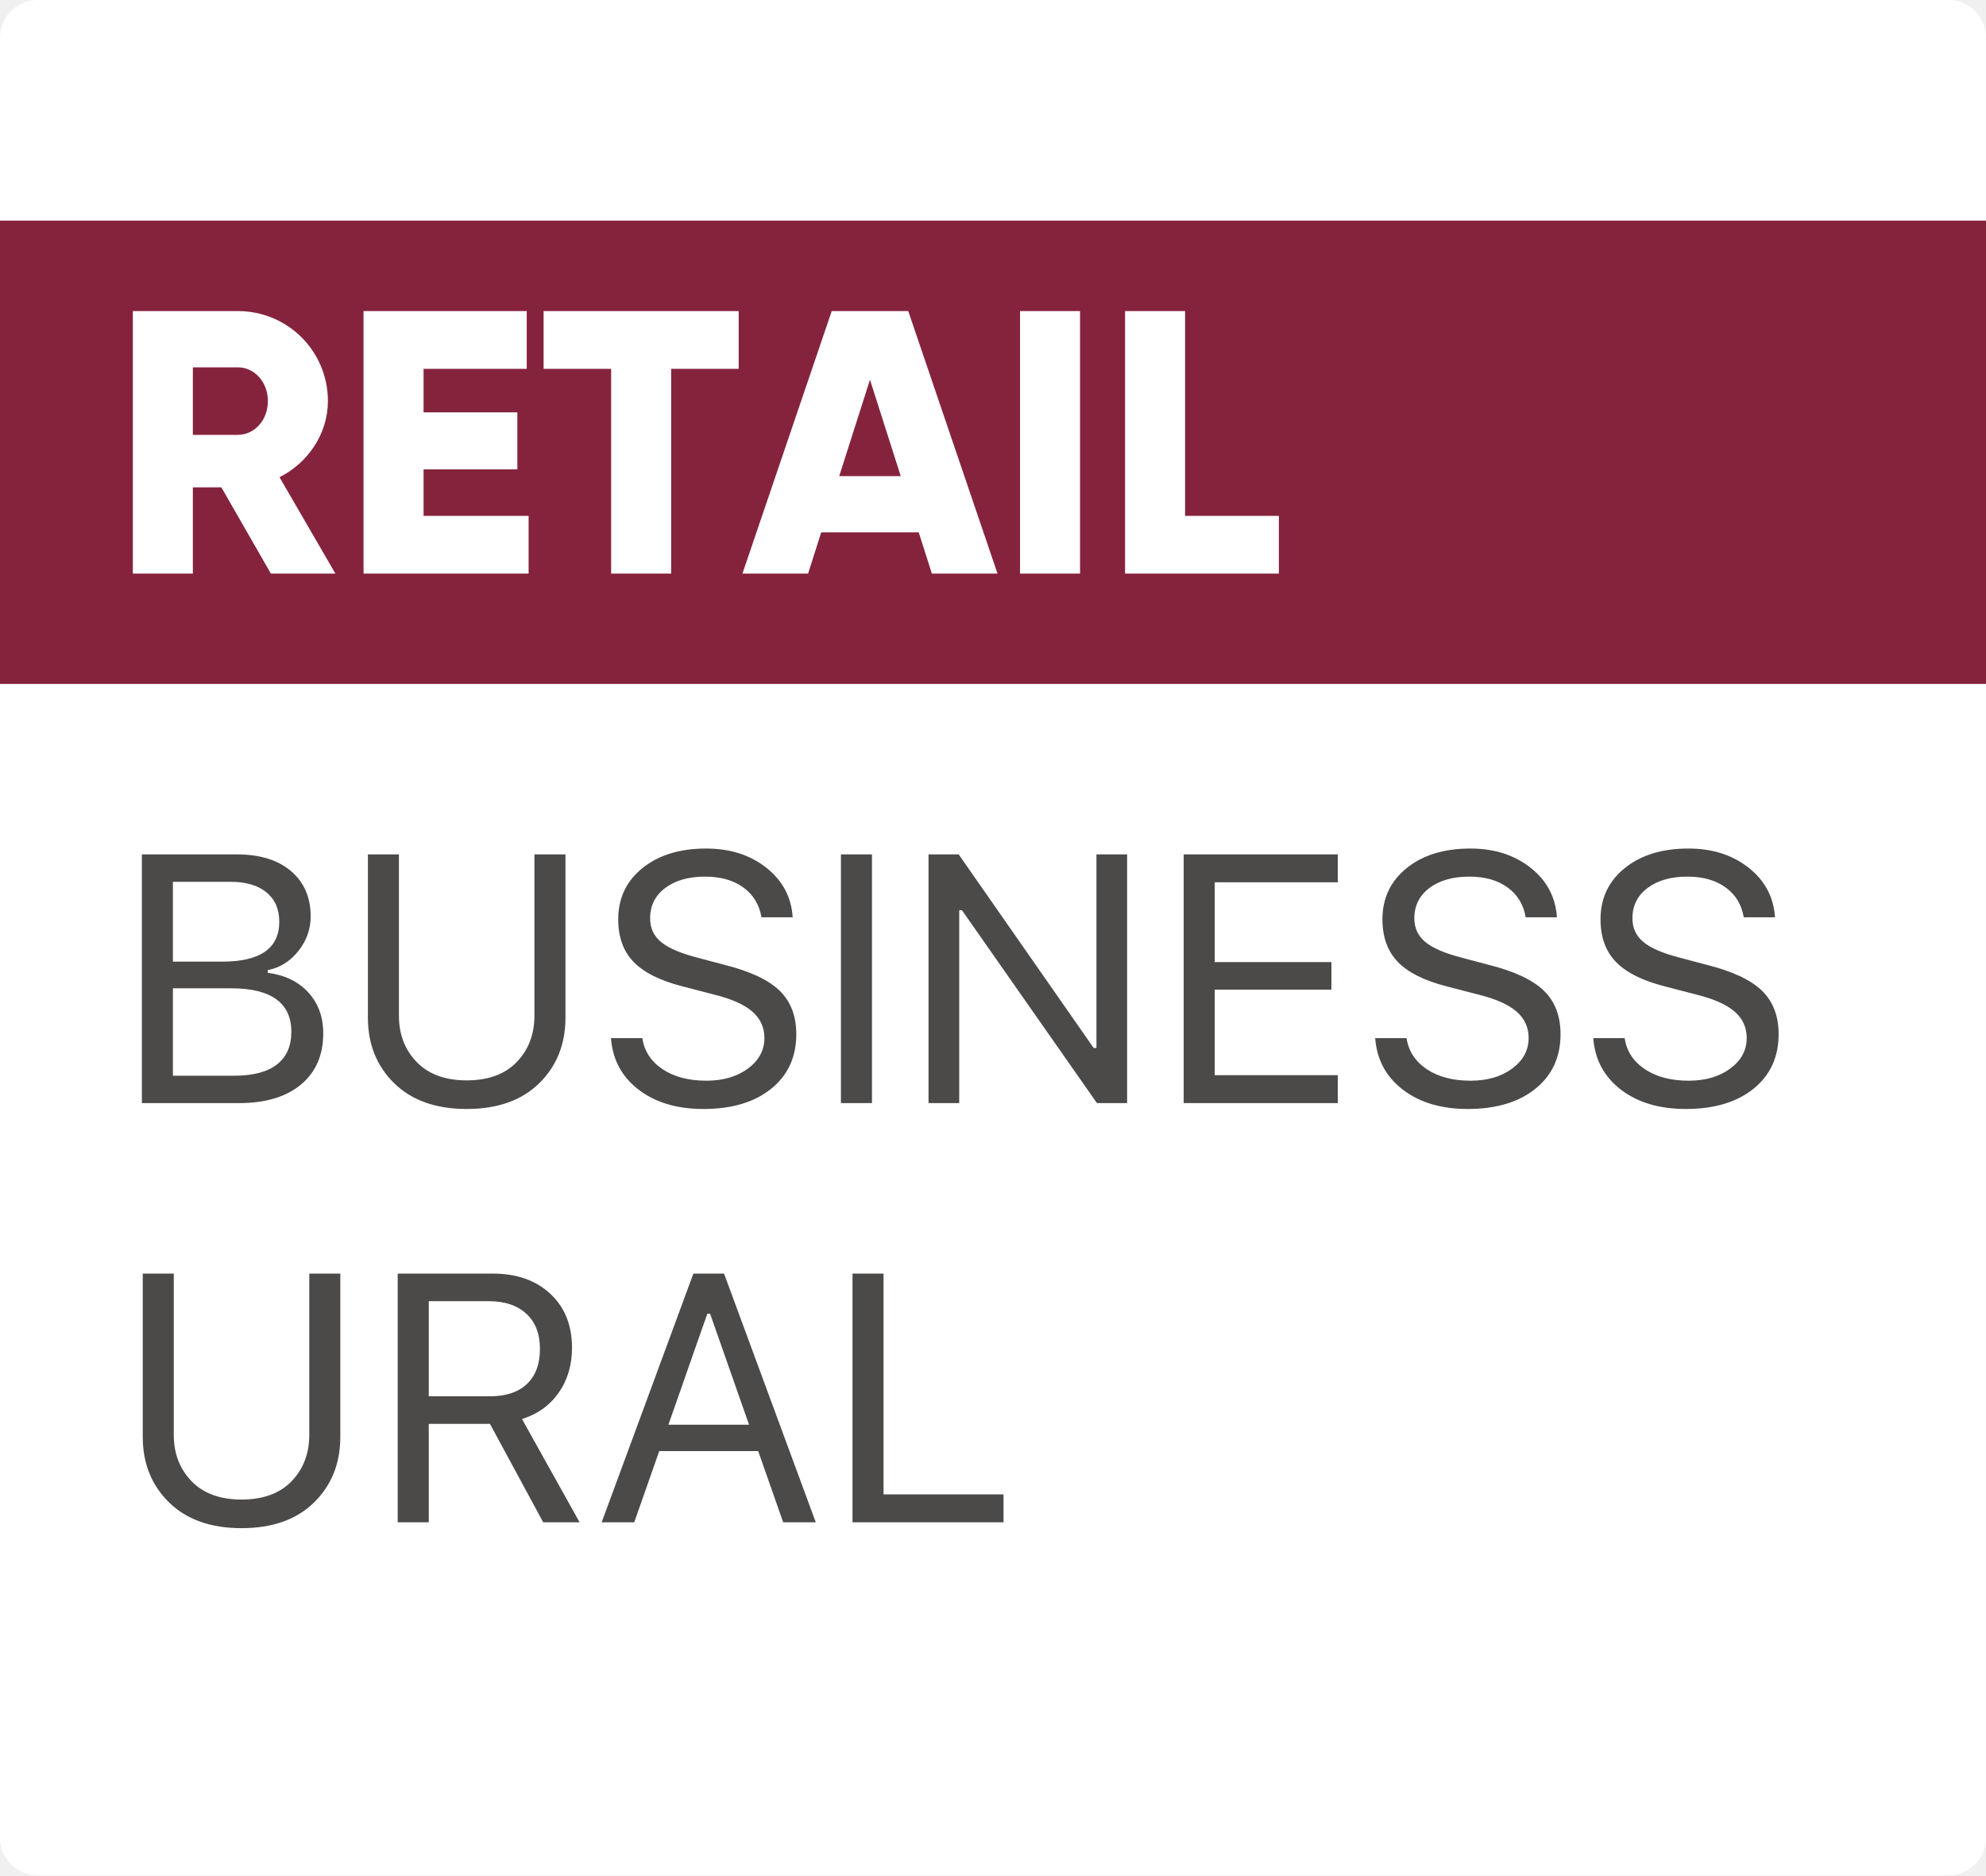
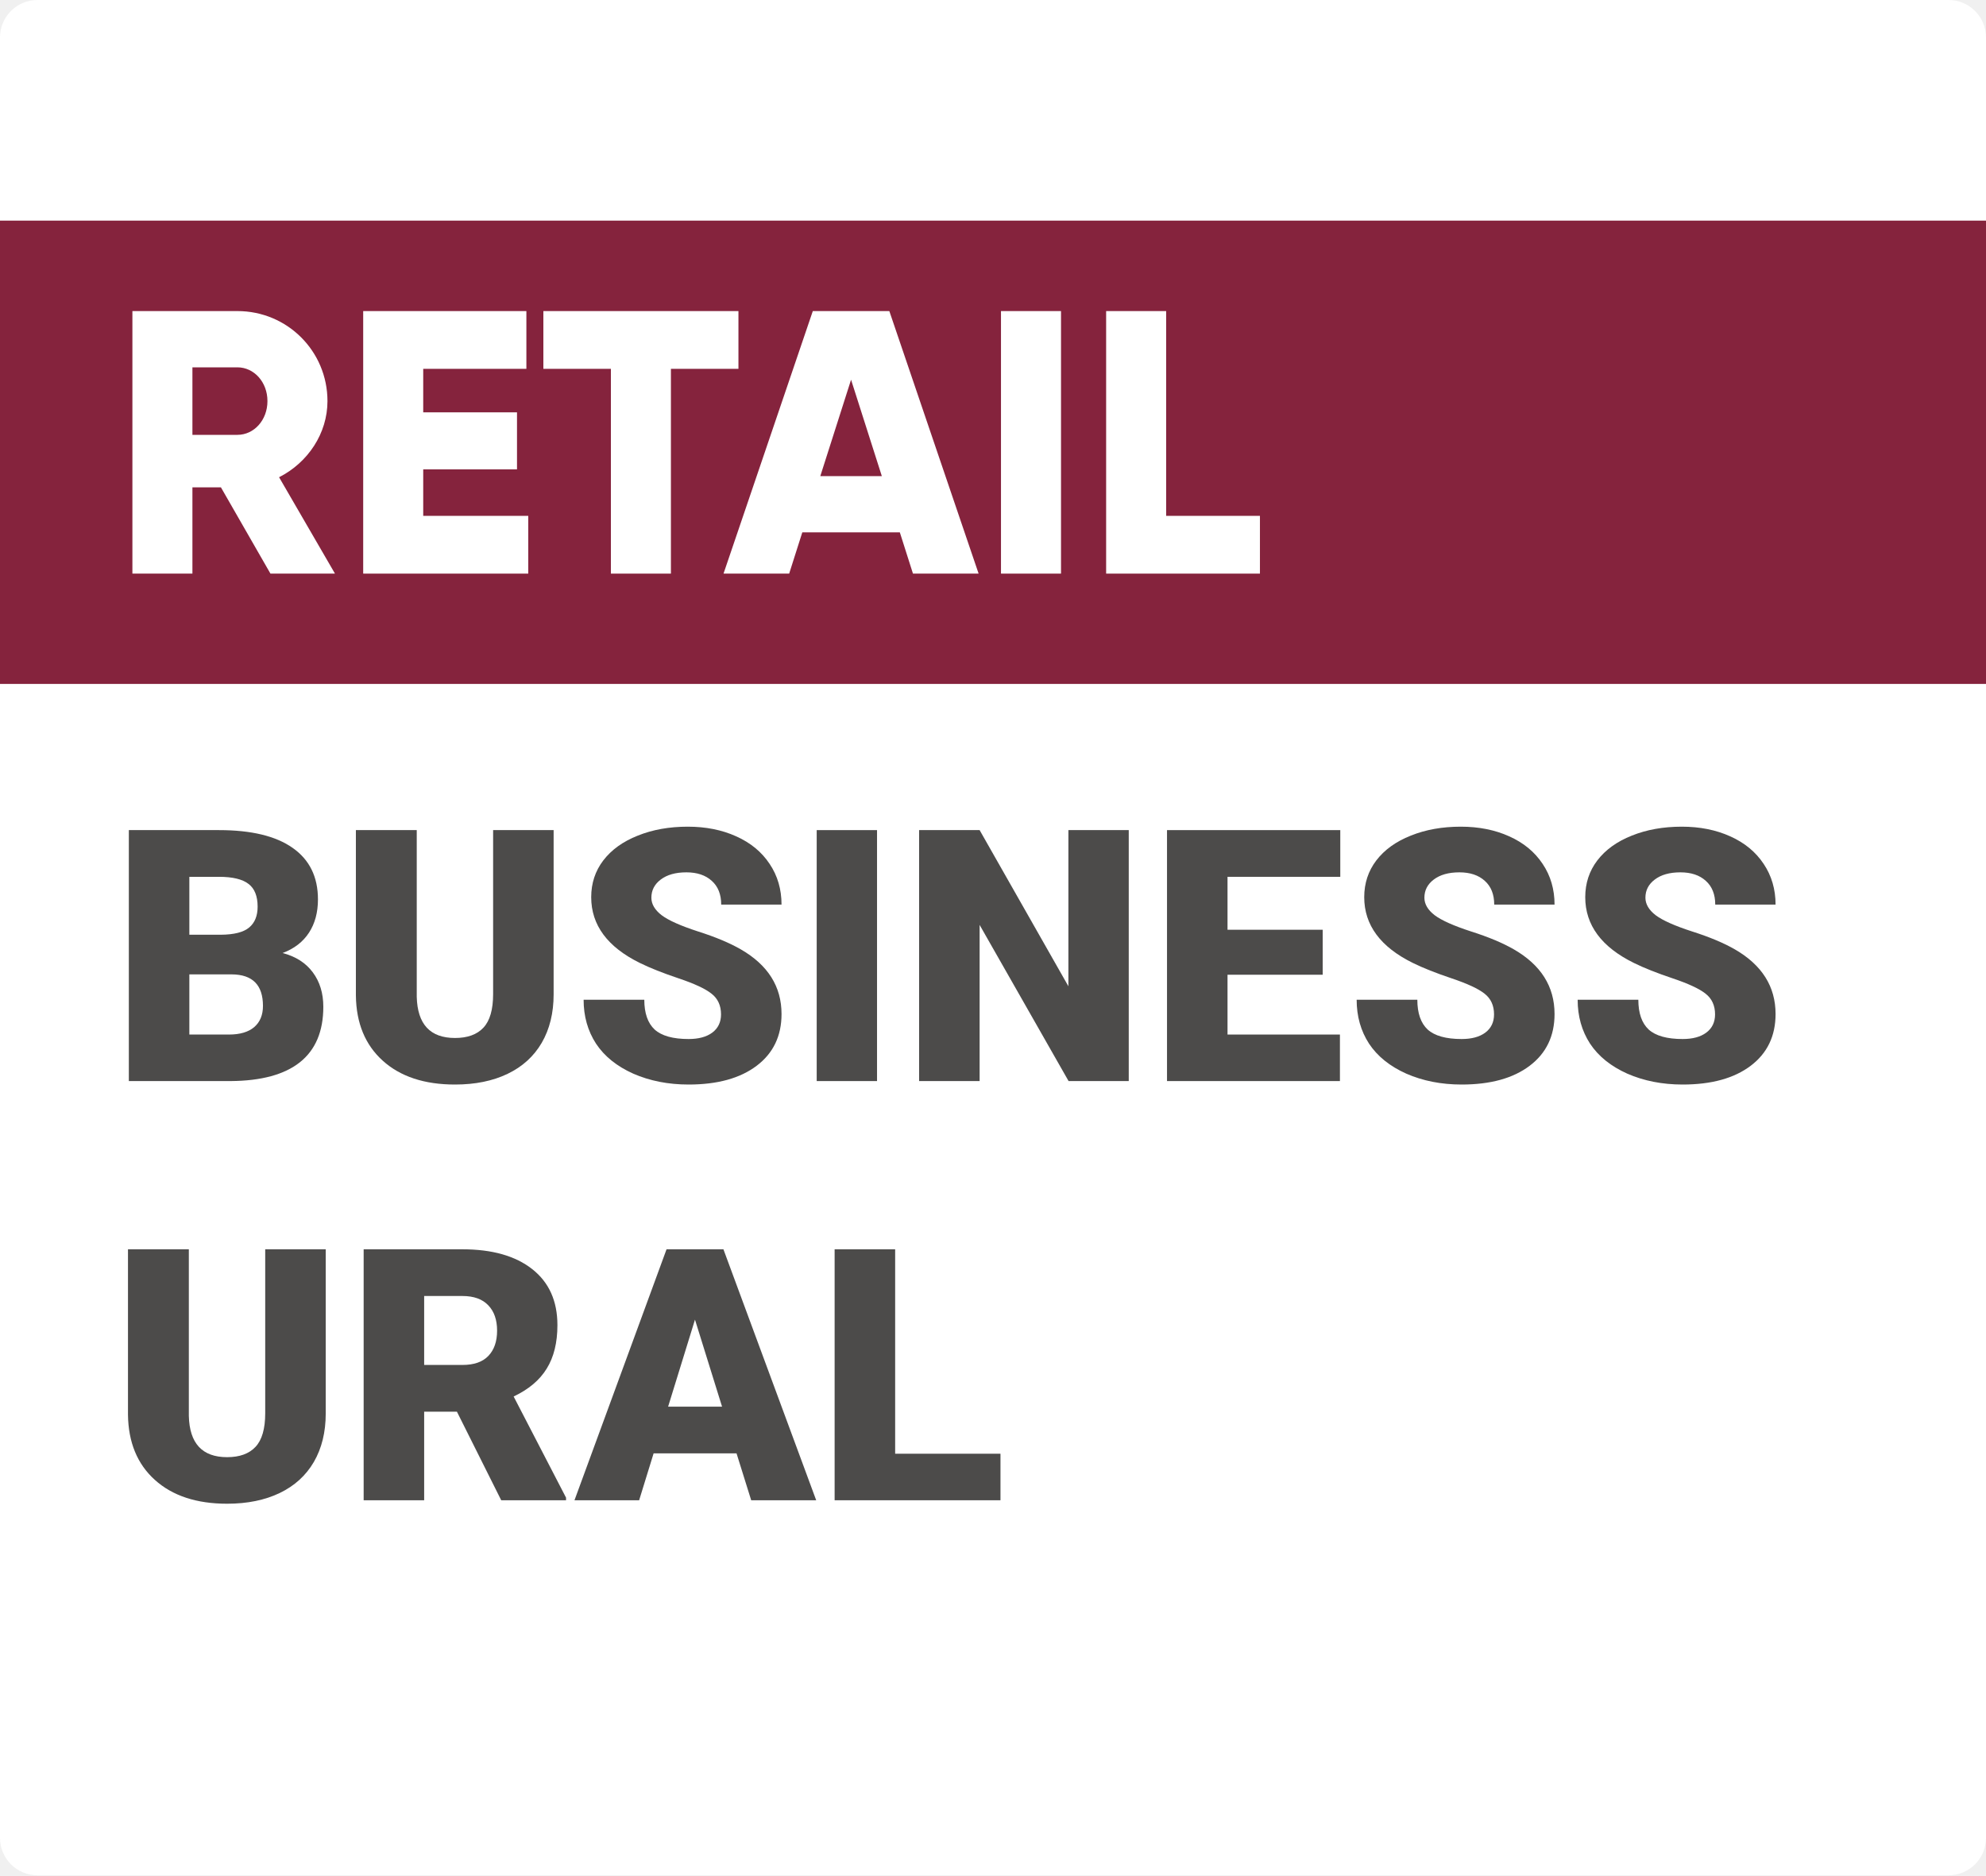
- <svg xmlns="http://www.w3.org/2000/svg" width="90px" height="85px" viewBox="0 0 90 85" version="1.1">
-   <defs />
-   <g id="Главная" stroke="none" stroke-width="1" fill="none" fill-rule="evenodd">
-     <g id="Group-34" transform="translate(0, -105)">
-       <g id="retail-business-ural" transform="translate(0, 105)">
-         <rect id="Rectangle-4-Copy-2" fill="#FFFFFF" x="0" y="0" width="90" height="85" rx="1.698" />
-         <rect id="Rectangle-11" fill="#85233D" x="-8.57980353e-13" y="10" width="90" height="21" />
-         <path d="M12.276,26 L10.032,22.09 L8.74,22.09 L8.74,26 L6.02,26 L6.02,14.1 L10.78,14.1 C13.041,14.1 14.86,15.919 14.86,18.18 C14.86,19.642 13.976,20.968 12.667,21.631 L15.2,26 L12.276,26 Z M8.74,16.65 L8.74,19.71 L10.78,19.71 C11.528,19.71 12.14,19.047 12.14,18.18 C12.14,17.313 11.528,16.65 10.78,16.65 L8.74,16.65 Z M19.195,23.382 L19.195,21.274 L23.445,21.274 L23.445,18.69 L19.195,18.69 L19.195,16.718 L23.87,16.718 L23.87,14.1 L16.475,14.1 L16.475,26 L23.955,26 L23.955,23.382 L19.195,23.382 Z M33.475,14.1 L24.635,14.1 L24.635,16.718 L27.695,16.718 L27.695,26 L30.415,26 L30.415,16.718 L33.475,16.718 L33.475,14.1 Z M42.23,26 L41.635,24.13 L37.215,24.13 L36.62,26 L33.645,26 L37.691,14.1 L41.159,14.1 L45.205,26 L42.23,26 Z M38.031,21.58 L40.819,21.58 L39.425,17.211 L38.031,21.58 Z M46.225,14.1 L46.225,26 L48.945,26 L48.945,14.1 L46.225,14.1 Z M53.705,23.382 L53.705,14.1 L50.985,14.1 L50.985,26 L57.955,26 L57.955,23.382 L53.705,23.382 Z" id="RETAIL" fill="#FFFFFF" />
-         <path d="M10.828,50 L6.43,50 L6.43,38.727 L10.742,38.727 C11.779,38.727 12.594,38.979 13.188,39.484 C13.781,39.99 14.078,40.674 14.078,41.539 C14.078,42.122 13.889,42.648 13.512,43.117 C13.134,43.586 12.674,43.87 12.133,43.969 L12.133,44.094 C12.904,44.193 13.516,44.488 13.969,44.98 C14.422,45.473 14.648,46.091 14.648,46.836 C14.648,47.826 14.311,48.6 13.637,49.16 C12.962,49.72 12.026,50 10.828,50 Z M7.836,39.969 L7.836,43.586 L10.086,43.586 C10.94,43.586 11.582,43.435 12.012,43.133 C12.441,42.831 12.656,42.38 12.656,41.781 C12.656,41.208 12.462,40.763 12.074,40.445 C11.686,40.128 11.143,39.969 10.445,39.969 L7.836,39.969 Z M7.836,48.758 L10.617,48.758 C11.466,48.758 12.109,48.589 12.547,48.25 C12.984,47.911 13.203,47.417 13.203,46.766 C13.203,46.115 12.975,45.624 12.52,45.293 C12.064,44.962 11.385,44.797 10.484,44.797 L7.836,44.797 L7.836,48.758 Z M18.078,38.727 L16.672,38.727 L16.672,46.125 C16.672,47.328 17.069,48.319 17.863,49.098 C18.658,49.876 19.753,50.266 21.148,50.266 C22.549,50.266 23.646,49.876 24.438,49.098 C25.229,48.319 25.625,47.328 25.625,46.125 L25.625,38.727 L24.219,38.727 L24.219,46.031 C24.219,46.88 23.952,47.582 23.418,48.137 C22.884,48.691 22.128,48.969 21.148,48.969 C20.174,48.969 19.419,48.691 18.883,48.137 C18.346,47.582 18.078,46.88 18.078,46.031 L18.078,38.727 Z M27.688,47.055 C27.76,48.029 28.178,48.807 28.941,49.391 C29.704,49.974 30.682,50.266 31.875,50.266 C33.167,50.266 34.191,49.96 34.949,49.348 C35.707,48.736 36.086,47.911 36.086,46.875 C36.086,46.047 35.832,45.388 35.324,44.898 C34.816,44.409 33.979,44.018 32.812,43.727 L31.633,43.414 C30.857,43.216 30.301,42.979 29.965,42.703 C29.629,42.427 29.461,42.068 29.461,41.625 C29.461,41.052 29.689,40.594 30.145,40.25 C30.6,39.906 31.203,39.734 31.953,39.734 C32.656,39.734 33.233,39.897 33.684,40.223 C34.134,40.548 34.409,41 34.508,41.578 L35.922,41.578 C35.865,40.667 35.469,39.919 34.734,39.336 C34,38.753 33.089,38.461 32,38.461 C30.807,38.461 29.845,38.757 29.113,39.348 C28.382,39.939 28.016,40.714 28.016,41.672 C28.016,42.474 28.247,43.116 28.711,43.598 C29.174,44.079 29.917,44.451 30.938,44.711 L32.383,45.086 C33.159,45.279 33.729,45.534 34.094,45.852 C34.458,46.169 34.641,46.568 34.641,47.047 C34.641,47.604 34.392,48.066 33.895,48.434 C33.397,48.801 32.768,48.984 32.008,48.984 C31.206,48.984 30.544,48.81 30.023,48.461 C29.503,48.112 29.198,47.643 29.109,47.055 L27.688,47.055 Z M39.516,50 L39.516,38.727 L38.109,38.727 L38.109,50 L39.516,50 Z M43.469,50 L43.469,41.258 L43.594,41.258 L49.711,50 L51.078,50 L51.078,38.727 L49.688,38.727 L49.688,47.5 L49.562,47.5 L43.445,38.727 L42.078,38.727 L42.078,50 L43.469,50 Z M60.625,48.734 L55.047,48.734 L55.047,44.859 L60.336,44.859 L60.336,43.609 L55.047,43.609 L55.047,39.992 L60.625,39.992 L60.625,38.727 L53.641,38.727 L53.641,50 L60.625,50 L60.625,48.734 Z M62.32,47.055 C62.393,48.029 62.811,48.807 63.574,49.391 C64.337,49.974 65.315,50.266 66.508,50.266 C67.799,50.266 68.824,49.96 69.582,49.348 C70.34,48.736 70.719,47.911 70.719,46.875 C70.719,46.047 70.465,45.388 69.957,44.898 C69.449,44.409 68.612,44.018 67.445,43.727 L66.266,43.414 C65.49,43.216 64.934,42.979 64.598,42.703 C64.262,42.427 64.094,42.068 64.094,41.625 C64.094,41.052 64.322,40.594 64.777,40.25 C65.233,39.906 65.836,39.734 66.586,39.734 C67.289,39.734 67.866,39.897 68.316,40.223 C68.767,40.548 69.042,41 69.141,41.578 L70.555,41.578 C70.497,40.667 70.102,39.919 69.367,39.336 C68.633,38.753 67.721,38.461 66.633,38.461 C65.44,38.461 64.478,38.757 63.746,39.348 C63.014,39.939 62.648,40.714 62.648,41.672 C62.648,42.474 62.88,43.116 63.344,43.598 C63.807,44.079 64.549,44.451 65.57,44.711 L67.016,45.086 C67.792,45.279 68.362,45.534 68.727,45.852 C69.091,46.169 69.273,46.568 69.273,47.047 C69.273,47.604 69.025,48.066 68.527,48.434 C68.03,48.801 67.401,48.984 66.641,48.984 C65.839,48.984 65.177,48.81 64.656,48.461 C64.135,48.112 63.831,47.643 63.742,47.055 L62.32,47.055 Z M72.203,47.055 C72.276,48.029 72.694,48.807 73.457,49.391 C74.22,49.974 75.198,50.266 76.391,50.266 C77.682,50.266 78.707,49.96 79.465,49.348 C80.223,48.736 80.602,47.911 80.602,46.875 C80.602,46.047 80.348,45.388 79.84,44.898 C79.332,44.409 78.495,44.018 77.328,43.727 L76.148,43.414 C75.372,43.216 74.816,42.979 74.48,42.703 C74.145,42.427 73.977,42.068 73.977,41.625 C73.977,41.052 74.204,40.594 74.66,40.25 C75.116,39.906 75.719,39.734 76.469,39.734 C77.172,39.734 77.749,39.897 78.199,40.223 C78.65,40.548 78.924,41 79.023,41.578 L80.438,41.578 C80.38,40.667 79.984,39.919 79.25,39.336 C78.516,38.753 77.604,38.461 76.516,38.461 C75.323,38.461 74.361,38.757 73.629,39.348 C72.897,39.939 72.531,40.714 72.531,41.672 C72.531,42.474 72.763,43.116 73.227,43.598 C73.69,44.079 74.432,44.451 75.453,44.711 L76.898,45.086 C77.674,45.279 78.245,45.534 78.609,45.852 C78.974,46.169 79.156,46.568 79.156,47.047 C79.156,47.604 78.908,48.066 78.41,48.434 C77.913,48.801 77.284,48.984 76.523,48.984 C75.721,48.984 75.06,48.81 74.539,48.461 C74.018,48.112 73.714,47.643 73.625,47.055 L72.203,47.055 Z M7.875,57.727 L6.469,57.727 L6.469,65.125 C6.469,66.328 6.866,67.319 7.66,68.098 C8.454,68.876 9.549,69.266 10.945,69.266 C12.346,69.266 13.443,68.876 14.234,68.098 C15.026,67.319 15.422,66.328 15.422,65.125 L15.422,57.727 L14.016,57.727 L14.016,65.031 C14.016,65.88 13.749,66.582 13.215,67.137 C12.681,67.691 11.924,67.969 10.945,67.969 C9.971,67.969 9.216,67.691 8.68,67.137 C8.143,66.582 7.875,65.88 7.875,65.031 L7.875,57.727 Z M19.43,58.977 L19.43,63.289 L22.203,63.289 C22.927,63.289 23.486,63.103 23.879,62.73 C24.272,62.358 24.469,61.826 24.469,61.133 C24.469,60.456 24.263,59.927 23.852,59.547 C23.44,59.167 22.87,58.977 22.141,58.977 L19.43,58.977 Z M19.43,64.539 L19.43,69 L18.023,69 L18.023,57.727 L22.328,57.727 C23.417,57.727 24.288,58.033 24.941,58.645 C25.595,59.257 25.922,60.07 25.922,61.086 C25.922,61.872 25.721,62.552 25.32,63.125 C24.919,63.698 24.365,64.096 23.656,64.32 L26.266,69 L24.617,69 L22.203,64.539 L19.43,64.539 Z M35.492,69 L35.32,68.512 C35.206,68.186 35.074,67.811 34.926,67.387 C34.777,66.962 34.646,66.587 34.531,66.262 L34.359,65.773 L29.875,65.773 L28.742,69 L27.266,69 L31.422,57.727 L32.812,57.727 L36.969,69 L35.492,69 Z M32.055,59.547 L31.875,60.055 C31.755,60.393 31.608,60.812 31.434,61.312 L30.91,62.812 C30.736,63.313 30.589,63.732 30.469,64.07 L30.289,64.578 L33.945,64.578 L32.18,59.547 L32.055,59.547 Z M45.477,67.734 L40.039,67.734 L40.039,57.727 L38.633,57.727 L38.633,69 L45.477,69 L45.477,67.734 Z" id="BUSINESS-URAL" fill="#2B2A29" opacity="0.85" />
+ <svg xmlns="http://www.w3.org/2000/svg" xmlns:xlink="http://www.w3.org/1999/xlink" width="90" height="85" viewBox="0 0 90 85" version="1.1">
+   <g id="Canvas" transform="translate(-15169 1287)">
+     <g id="10">
+       <g id="Group 67">
+         <g id="Group 24">
+           <g id="Rectangle 4 Copy 2">
+             <use xlink:href="#path0_fill" transform="translate(15169 -1287)" fill="#FFFFFF" />
+           </g>
+           <g id="Rectangle 11">
+             <use xlink:href="#path1_fill" transform="translate(15169 -1277)" fill="#85233D" />
+           </g>
+         </g>
+       </g>
+       <g id="RETAIL">
+         <use xlink:href="#path2_fill" transform="translate(15175 -1272.9)" fill="#FFFFFF" />
+         <use xlink:href="#path3_fill" transform="translate(15175 -1272.9)" fill="#FFFFFF" />
+         <use xlink:href="#path4_fill" transform="translate(15175 -1272.9)" fill="#FFFFFF" />
+         <use xlink:href="#path5_fill" transform="translate(15175 -1272.9)" fill="#FFFFFF" />
+         <use xlink:href="#path6_fill" transform="translate(15175 -1272.9)" fill="#FFFFFF" />
+         <use xlink:href="#path7_fill" transform="translate(15175 -1272.9)" fill="#FFFFFF" />
+       </g>
+       <g id="BUSINESS URAL">
+         <use xlink:href="#path8_fill" transform="translate(15174.8 -1249.53)" fill="#4C4B4A" />
+         <use xlink:href="#path9_fill" transform="translate(15174.8 -1249.53)" fill="#4C4B4A" />
+         <use xlink:href="#path10_fill" transform="translate(15174.8 -1249.53)" fill="#4C4B4A" />
+         <use xlink:href="#path11_fill" transform="translate(15174.8 -1249.53)" fill="#4C4B4A" />
+         <use xlink:href="#path12_fill" transform="translate(15174.8 -1249.53)" fill="#4C4B4A" />
+         <use xlink:href="#path13_fill" transform="translate(15174.8 -1249.53)" fill="#4C4B4A" />
+         <use xlink:href="#path14_fill" transform="translate(15174.8 -1249.53)" fill="#4C4B4A" />
+         <use xlink:href="#path15_fill" transform="translate(15174.8 -1249.53)" fill="#4C4B4A" />
+         <use xlink:href="#path16_fill" transform="translate(15174.8 -1249.53)" fill="#4C4B4A" />
+         <use xlink:href="#path17_fill" transform="translate(15174.8 -1249.53)" fill="#4C4B4A" />
+         <use xlink:href="#path18_fill" transform="translate(15174.8 -1249.53)" fill="#4C4B4A" />
+         <use xlink:href="#path19_fill" transform="translate(15174.8 -1249.53)" fill="#4C4B4A" />
      </g>
    </g>
  </g>
+   <defs>
+     <path id="path0_fill" fill-rule="evenodd" d="M 0 1.698C 0 0.76 0.76 0 1.698 0L 88.302 0C 89.24 0 90 0.76 90 1.698L 90 83.302C 90 84.24 89.24 85 88.302 85L 1.698 85C 0.76 85 0 84.24 0 83.302L 0 1.698Z" />
+     <path id="path1_fill" fill-rule="evenodd" d="M 0 0L 90 0L 90 21L 0 21L 0 0Z" />
+     <path id="path2_fill" d="M 6.256 11.9L 9.18 11.9L 6.647 7.531C 7.956 6.868 8.84 5.542 8.84 4.08C 8.84 1.819 7.021 0 4.76 0L 0 0L 0 11.9L 2.72 11.9L 2.72 7.99L 4.012 7.99L 6.256 11.9ZM 2.72 2.55L 4.76 2.55C 5.508 2.55 6.12 3.213 6.12 4.08C 6.12 4.947 5.508 5.61 4.76 5.61L 2.72 5.61L 2.72 2.55Z" />
+     <path id="path3_fill" d="M 13.179 9.282L 13.179 7.174L 17.429 7.174L 17.429 4.59L 13.179 4.59L 13.179 2.618L 17.854 2.618L 17.854 0L 10.459 0L 10.459 11.9L 17.939 11.9L 17.939 9.282L 13.179 9.282Z" />
+     <path id="path4_fill" d="M 27.464 0L 18.624 0L 18.624 2.618L 21.684 2.618L 21.684 11.9L 24.404 11.9L 24.404 2.618L 27.464 2.618L 27.464 0Z" />
+     <path id="path5_fill" d="M 35.373 11.9L 38.348 11.9L 34.302 0L 30.834 0L 26.788 11.9L 29.763 11.9L 30.358 10.03L 34.778 10.03L 35.373 11.9ZM 31.174 7.48L 32.568 3.111L 33.962 7.48L 31.174 7.48Z" />
+     <path id="path6_fill" d="M 39.362 0L 39.362 11.9L 42.082 11.9L 42.082 0L 39.362 0Z" />
+     <path id="path7_fill" d="M 46.847 9.282L 46.847 0L 44.127 0L 44.127 11.9L 51.097 11.9L 51.097 9.282L 46.847 9.282Z" />
+     <path id="path8_fill" d="M 0.039 11.531L 0.039 0.156L 4.125 0.156C 5.589 0.156 6.701 0.424 7.461 0.961C 8.227 1.497 8.609 2.276 8.609 3.297C 8.609 3.885 8.474 4.388 8.203 4.805C 7.932 5.221 7.534 5.529 7.008 5.727C 7.602 5.883 8.057 6.174 8.375 6.602C 8.693 7.029 8.852 7.549 8.852 8.164C 8.852 9.279 8.497 10.117 7.789 10.68C 7.086 11.237 6.042 11.521 4.656 11.531L 0.039 11.531ZM 2.781 6.695L 2.781 9.422L 4.578 9.422C 5.073 9.422 5.453 9.31 5.719 9.086C 5.984 8.857 6.117 8.536 6.117 8.125C 6.117 7.177 5.646 6.701 4.703 6.695L 2.781 6.695ZM 2.781 4.898L 4.211 4.898C 4.81 4.893 5.237 4.784 5.492 4.57C 5.747 4.357 5.875 4.042 5.875 3.625C 5.875 3.146 5.737 2.802 5.461 2.594C 5.185 2.38 4.74 2.273 4.125 2.273L 2.781 2.273L 2.781 4.898Z" />
+     <path id="path9_fill" d="M 19.289 0.156L 19.289 7.602C 19.289 8.445 19.109 9.177 18.75 9.797C 18.391 10.412 17.875 10.88 17.203 11.203C 16.531 11.526 15.737 11.688 14.82 11.688C 13.435 11.688 12.344 11.328 11.547 10.609C 10.75 9.891 10.344 8.906 10.328 7.656L 10.328 0.156L 13.086 0.156L 13.086 7.711C 13.117 8.956 13.695 9.578 14.82 9.578C 15.388 9.578 15.818 9.422 16.109 9.109C 16.401 8.797 16.547 8.289 16.547 7.586L 16.547 0.156L 19.289 0.156Z" />
+     <path id="path10_fill" d="M 26.875 8.508C 26.875 8.107 26.732 7.794 26.445 7.57C 26.164 7.346 25.667 7.115 24.953 6.875C 24.24 6.635 23.656 6.404 23.203 6.18C 21.729 5.456 20.992 4.461 20.992 3.195C 20.992 2.565 21.174 2.01 21.539 1.531C 21.909 1.047 22.43 0.672 23.102 0.406C 23.773 0.135 24.529 0 25.367 0C 26.185 0 26.917 0.146 27.562 0.438C 28.213 0.729 28.719 1.146 29.078 1.688C 29.438 2.224 29.617 2.839 29.617 3.531L 26.883 3.531C 26.883 3.068 26.74 2.708 26.453 2.453C 26.172 2.198 25.789 2.07 25.305 2.07C 24.815 2.07 24.427 2.18 24.141 2.398C 23.859 2.612 23.719 2.885 23.719 3.219C 23.719 3.51 23.875 3.776 24.188 4.016C 24.5 4.25 25.049 4.495 25.836 4.75C 26.622 5 27.268 5.271 27.773 5.562C 29.003 6.271 29.617 7.247 29.617 8.492C 29.617 9.487 29.242 10.268 28.492 10.836C 27.742 11.404 26.713 11.688 25.406 11.688C 24.484 11.688 23.648 11.523 22.898 11.195C 22.154 10.862 21.591 10.409 21.211 9.836C 20.836 9.258 20.648 8.594 20.648 7.844L 23.398 7.844C 23.398 8.453 23.555 8.904 23.867 9.195C 24.185 9.482 24.698 9.625 25.406 9.625C 25.859 9.625 26.216 9.529 26.477 9.336C 26.742 9.138 26.875 8.862 26.875 8.508Z" />
+     <path id="path11_fill" d="M 33.945 11.531L 31.211 11.531L 31.211 0.156L 33.945 0.156L 33.945 11.531Z" />
+     <path id="path12_fill" d="M 45.352 11.531L 42.625 11.531L 38.594 4.453L 38.594 11.531L 35.852 11.531L 35.852 0.156L 38.594 0.156L 42.617 7.234L 42.617 0.156L 45.352 0.156L 45.352 11.531Z" />
+     <path id="path13_fill" d="M 54.141 6.711L 49.828 6.711L 49.828 9.422L 54.922 9.422L 54.922 11.531L 47.086 11.531L 47.086 0.156L 54.938 0.156L 54.938 2.273L 49.828 2.273L 49.828 4.672L 54.141 4.672L 54.141 6.711Z" />
+     <path id="path14_fill" d="M 61.906 8.508C 61.906 8.107 61.763 7.794 61.477 7.57C 61.195 7.346 60.698 7.115 59.984 6.875C 59.271 6.635 58.688 6.404 58.234 6.18C 56.76 5.456 56.023 4.461 56.023 3.195C 56.023 2.565 56.206 2.01 56.57 1.531C 56.94 1.047 57.461 0.672 58.133 0.406C 58.805 0.135 59.56 0 60.398 0C 61.216 0 61.948 0.146 62.594 0.438C 63.245 0.729 63.75 1.146 64.109 1.688C 64.469 2.224 64.648 2.839 64.648 3.531L 61.914 3.531C 61.914 3.068 61.771 2.708 61.484 2.453C 61.203 2.198 60.82 2.07 60.336 2.07C 59.846 2.07 59.458 2.18 59.172 2.398C 58.891 2.612 58.75 2.885 58.75 3.219C 58.75 3.51 58.906 3.776 59.219 4.016C 59.531 4.25 60.081 4.495 60.867 4.75C 61.654 5 62.3 5.271 62.805 5.562C 64.034 6.271 64.648 7.247 64.648 8.492C 64.648 9.487 64.273 10.268 63.523 10.836C 62.773 11.404 61.745 11.688 60.438 11.688C 59.516 11.688 58.68 11.523 57.93 11.195C 57.185 10.862 56.622 10.409 56.242 9.836C 55.867 9.258 55.68 8.594 55.68 7.844L 58.43 7.844C 58.43 8.453 58.586 8.904 58.898 9.195C 59.216 9.482 59.729 9.625 60.438 9.625C 60.891 9.625 61.247 9.529 61.508 9.336C 61.773 9.138 61.906 8.862 61.906 8.508Z" />
+     <path id="path15_fill" d="M 71.922 8.508C 71.922 8.107 71.779 7.794 71.492 7.57C 71.211 7.346 70.713 7.115 70 6.875C 69.287 6.635 68.703 6.404 68.25 6.18C 66.776 5.456 66.039 4.461 66.039 3.195C 66.039 2.565 66.221 2.01 66.586 1.531C 66.956 1.047 67.477 0.672 68.148 0.406C 68.82 0.135 69.576 0 70.414 0C 71.232 0 71.963 0.146 72.609 0.438C 73.26 0.729 73.766 1.146 74.125 1.688C 74.484 2.224 74.664 2.839 74.664 3.531L 71.93 3.531C 71.93 3.068 71.787 2.708 71.5 2.453C 71.219 2.198 70.836 2.07 70.352 2.07C 69.862 2.07 69.474 2.18 69.188 2.398C 68.906 2.612 68.766 2.885 68.766 3.219C 68.766 3.51 68.922 3.776 69.234 4.016C 69.547 4.25 70.096 4.495 70.883 4.75C 71.669 5 72.315 5.271 72.82 5.562C 74.049 6.271 74.664 7.247 74.664 8.492C 74.664 9.487 74.289 10.268 73.539 10.836C 72.789 11.404 71.76 11.688 70.453 11.688C 69.531 11.688 68.695 11.523 67.945 11.195C 67.201 10.862 66.638 10.409 66.258 9.836C 65.883 9.258 65.695 8.594 65.695 7.844L 68.445 7.844C 68.445 8.453 68.602 8.904 68.914 9.195C 69.232 9.482 69.745 9.625 70.453 9.625C 70.906 9.625 71.263 9.529 71.523 9.336C 71.789 9.138 71.922 8.862 71.922 8.508Z" />
+     <path id="path16_fill" d="M 8.961 19.156L 8.961 26.602C 8.961 27.445 8.781 28.177 8.422 28.797C 8.062 29.412 7.547 29.88 6.875 30.203C 6.203 30.526 5.409 30.688 4.492 30.688C 3.107 30.688 2.016 30.328 1.219 29.609C 0.422 28.891 0.016 27.906 0 26.656L 0 19.156L 2.758 19.156L 2.758 26.711C 2.789 27.956 3.367 28.578 4.492 28.578C 5.06 28.578 5.49 28.422 5.781 28.109C 6.073 27.797 6.219 27.289 6.219 26.586L 6.219 19.156L 8.961 19.156Z" />
+     <path id="path17_fill" d="M 14.906 26.516L 13.422 26.516L 13.422 30.531L 10.68 30.531L 10.68 19.156L 15.156 19.156C 16.505 19.156 17.56 19.456 18.32 20.055C 19.081 20.654 19.461 21.5 19.461 22.594C 19.461 23.385 19.299 24.042 18.977 24.562C 18.659 25.083 18.159 25.505 17.477 25.828L 19.852 30.414L 19.852 30.531L 16.914 30.531L 14.906 26.516ZM 13.422 24.398L 15.156 24.398C 15.677 24.398 16.068 24.263 16.328 23.992C 16.594 23.716 16.727 23.333 16.727 22.844C 16.727 22.354 16.594 21.971 16.328 21.695C 16.062 21.414 15.672 21.273 15.156 21.273L 13.422 21.273L 13.422 24.398Z" />
+     <path id="path18_fill" d="M 27.578 28.406L 23.82 28.406L 23.164 30.531L 20.234 30.531L 24.406 19.156L 26.984 19.156L 31.188 30.531L 28.242 30.531L 27.578 28.406ZM 24.477 26.289L 26.922 26.289L 25.695 22.344L 24.477 26.289Z" />
+     <path id="path19_fill" d="M 34.766 28.422L 39.539 28.422L 39.539 30.531L 32.023 30.531L 32.023 19.156L 34.766 19.156L 34.766 28.422Z" />
+   </defs>
</svg>
